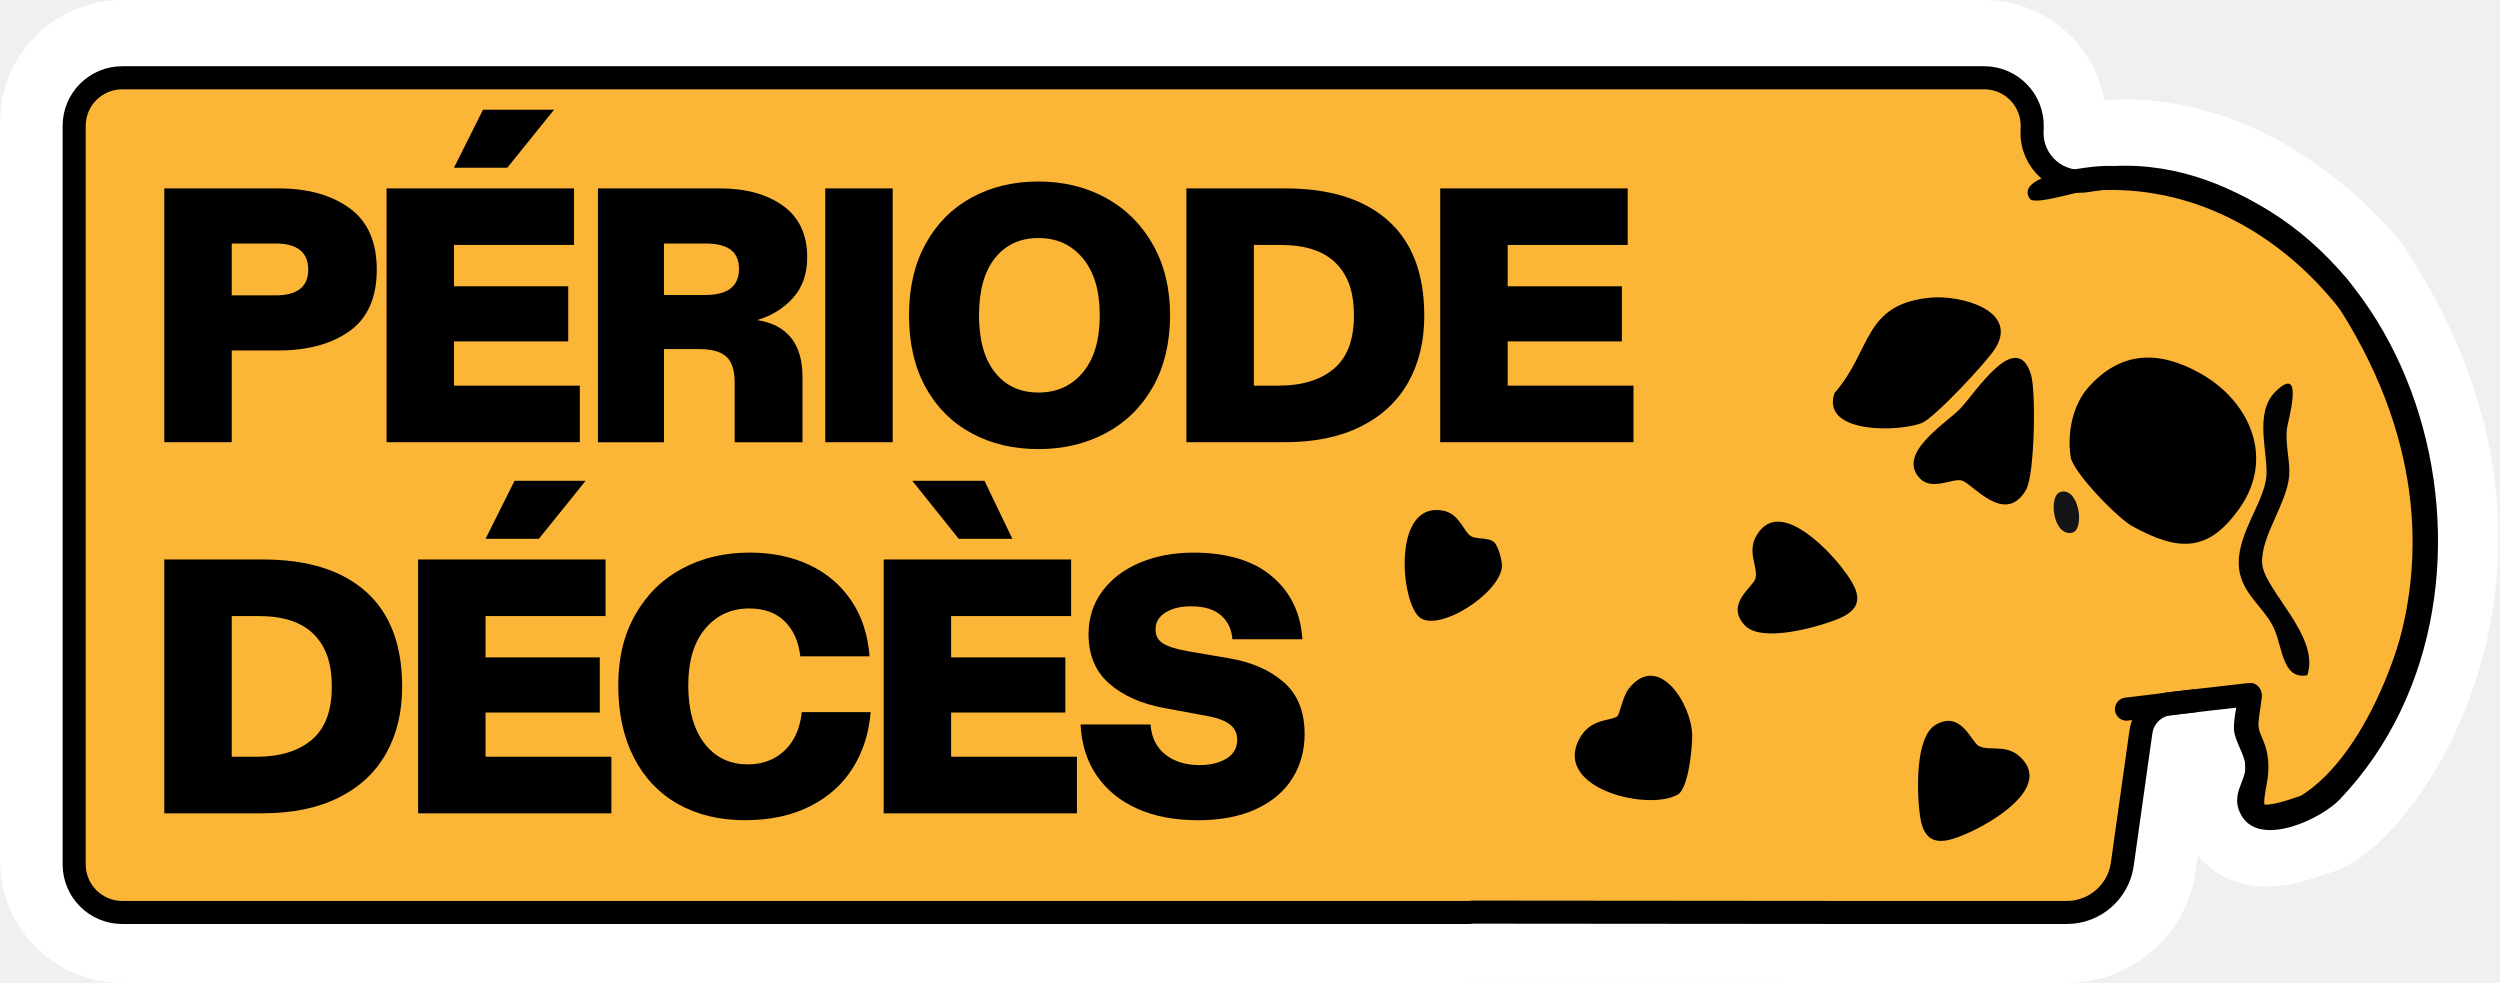
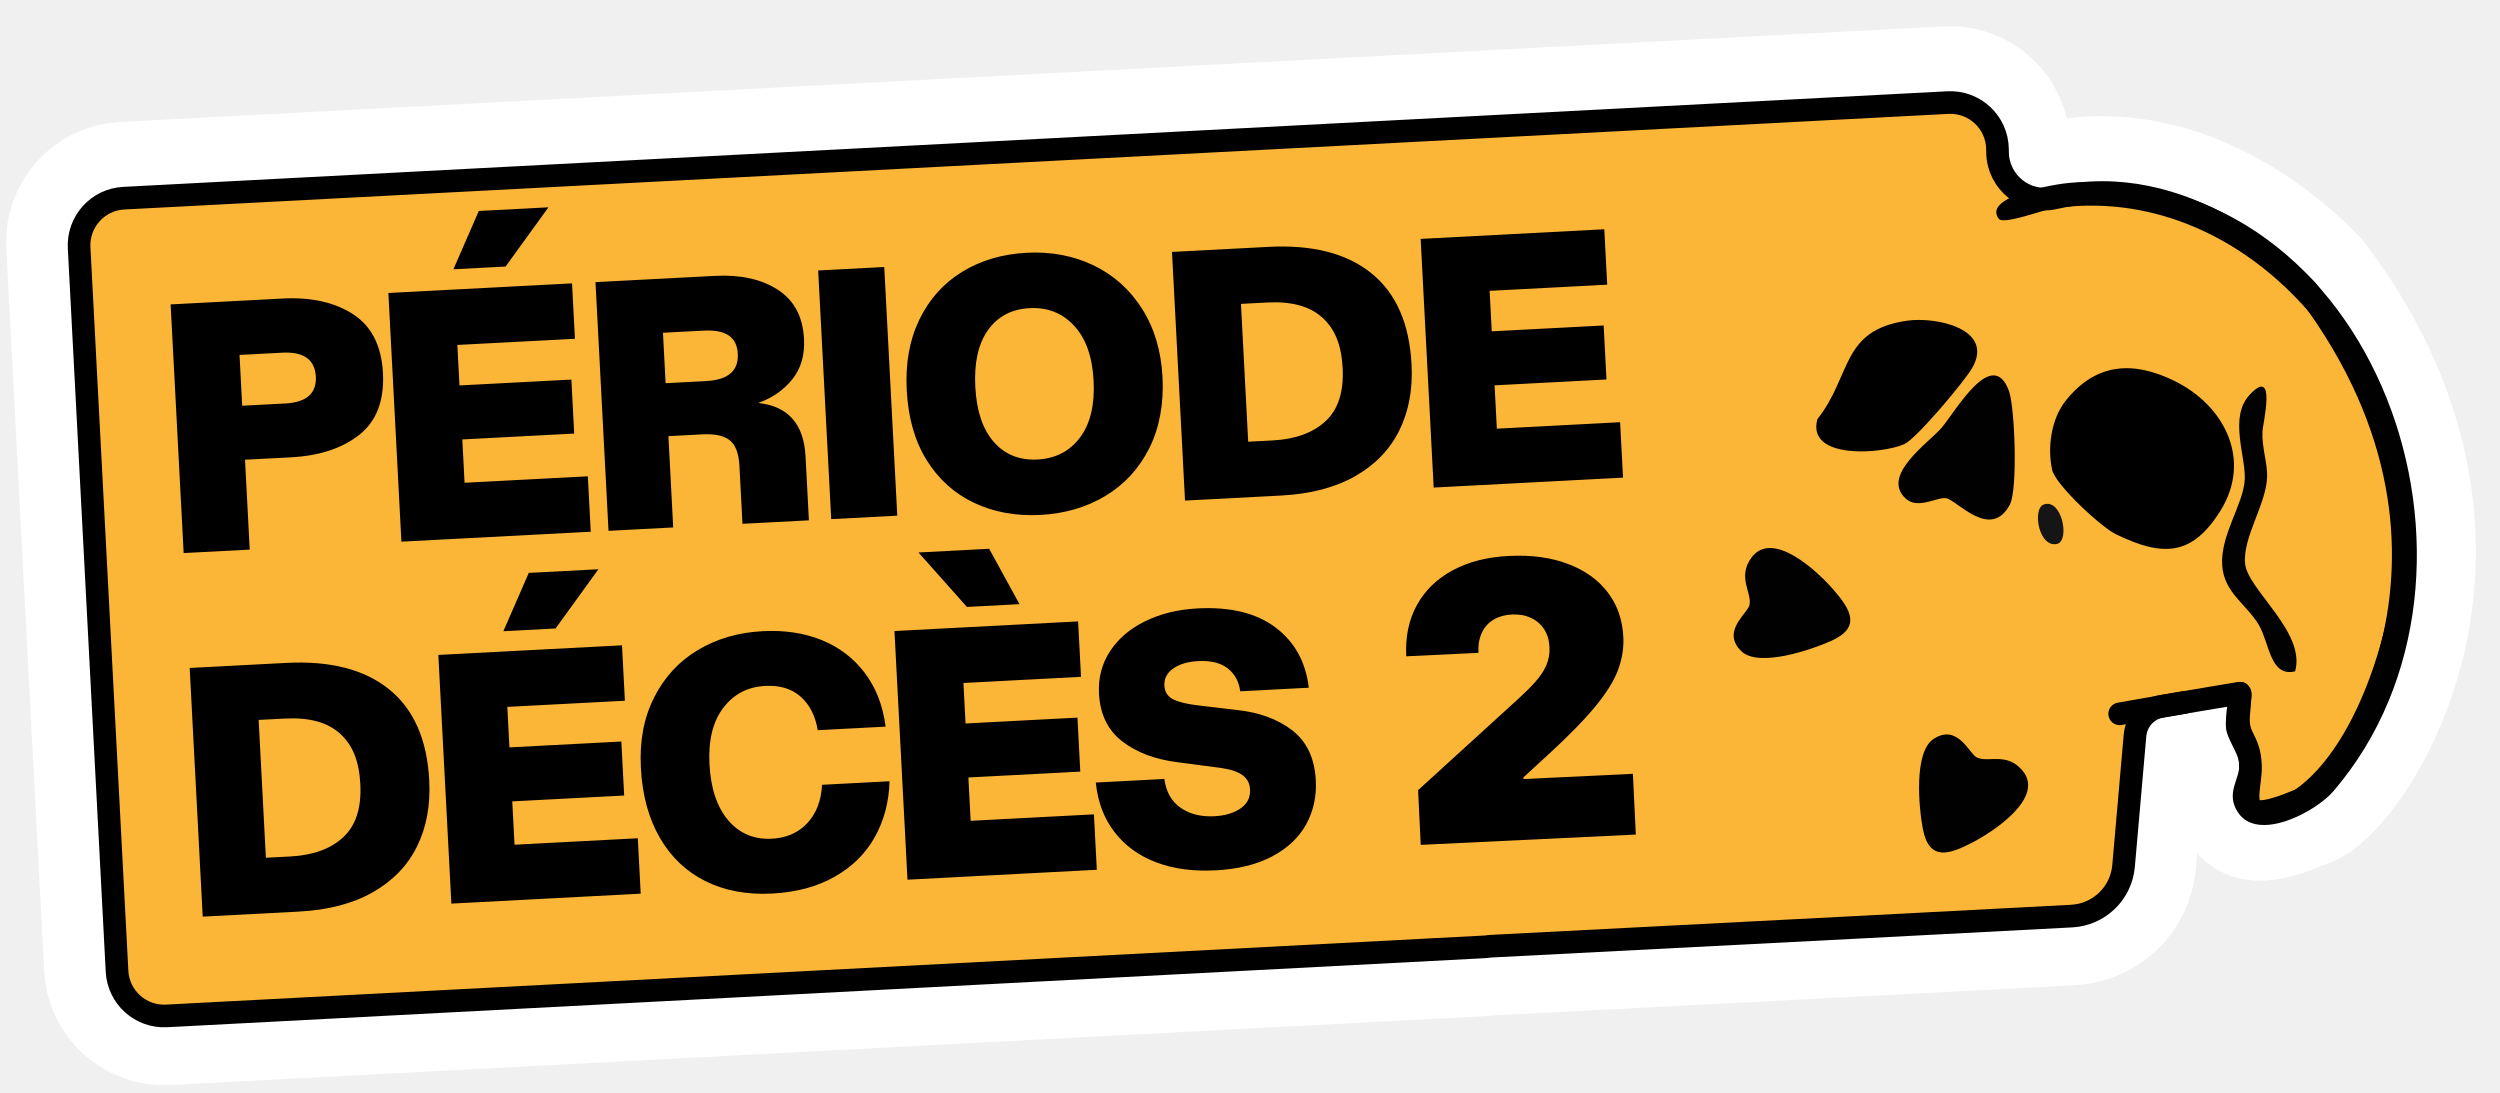
- <svg xmlns="http://www.w3.org/2000/svg" width="763" height="300" viewBox="0 0 763 300" fill="none">
-   <g clip-path="url(#clip0_172_295)">
-     <path d="M22.635 40.484V262.688C22.635 270.796 29.204 277.366 37.313 277.366H447.786C448.349 277.366 448.922 277.335 449.476 277.265L566.84 277.366H630.794C639.315 277.366 646.538 271.088 647.725 262.647L653.409 222.235C654.053 217.688 657.675 214.156 662.232 213.633L686.609 210.847C687.705 210.716 684.124 218.352 686.619 224.146C688.218 227.859 688.832 229.519 688.782 233.714C688.731 238.291 685.854 245.152 688.983 247.376C692.112 249.599 703.238 244.981 703.872 244.881C715.311 243.14 771.719 173.372 714.878 87.949C714.516 87.416 714.134 86.903 713.711 86.41C708.792 80.746 678.339 46.802 637.202 53.975C628.087 55.565 619.868 48.211 620.19 38.965L620.23 37.808C620.522 29.509 613.872 22.617 605.562 22.617H37.313C29.204 22.617 22.635 29.187 22.635 37.295V40.464V40.484Z" fill="#FCB637" stroke="white" stroke-width="45.272" stroke-linecap="round" stroke-linejoin="round" />
-     <path d="M22.635 41.602V263.805C22.635 271.913 29.204 278.483 37.313 278.483H447.786C448.349 278.483 448.922 278.453 449.476 278.382L566.84 278.483H630.794C639.315 278.483 646.538 272.205 647.725 263.765L653.409 223.352C654.053 218.805 657.675 215.274 662.232 214.75L686.609 211.964C687.705 211.833 684.124 219.469 686.619 225.264C688.218 228.976 688.832 230.636 688.782 234.831C688.731 239.408 685.854 246.27 688.983 248.493C692.112 250.716 703.238 246.099 703.872 245.998C715.311 244.258 771.719 174.489 714.878 89.066C714.516 88.533 714.134 88.02 713.711 87.527C708.792 81.863 678.339 47.919 637.202 55.093C628.087 56.682 619.868 49.328 620.19 40.083L620.23 38.925C620.522 30.626 613.872 23.734 605.562 23.734H37.313C29.204 23.734 22.635 30.304 22.635 38.412V41.581V41.602Z" fill="#FCB637" stroke="black" stroke-width="7.042" stroke-linecap="round" stroke-linejoin="round" />
-     <path d="M50.14 134.961V57.497H84.999C93.923 57.497 101.156 59.509 106.689 63.533C112.223 67.557 114.989 73.804 114.989 82.295C114.989 90.786 112.223 97.104 106.689 101.048C101.156 104.992 93.923 106.963 84.999 106.963H70.724V134.961H50.14ZM84.114 90.142C90.754 90.142 94.074 87.527 94.074 82.285C94.074 77.044 90.754 74.317 84.114 74.317H70.724V90.142H84.114Z" fill="black" />
-     <path d="M176.961 134.961H117.977V57.496H175.19V74.76H138.56V87.376H173.419V104.197H138.56V117.698H176.961V134.961ZM154.828 51.189H138.56L147.413 33.482H169.103L154.828 51.189Z" fill="black" />
-     <path d="M182.495 134.961V57.497H219.678C227.646 57.497 234.084 59.267 238.994 62.809C243.903 66.35 246.358 71.591 246.358 78.523C246.358 83.613 244.899 87.758 241.982 90.978C239.064 94.187 235.432 96.42 231.086 97.678C240.312 99.156 244.919 104.941 244.919 115.052V134.971H224.225V116.823C224.225 113.06 223.38 110.404 221.68 108.855C219.98 107.305 217.183 106.531 213.269 106.531H202.646V134.971H182.505L182.495 134.961ZM215.251 90.032C222.112 90.032 225.543 87.376 225.543 82.064C225.543 76.752 222.112 74.317 215.251 74.317H202.636V90.032H215.251Z" fill="black" />
-     <path d="M251.87 57.497H272.453V134.961H251.87V57.497Z" fill="black" />
-     <path d="M316.94 137.064C309.345 137.064 302.554 135.464 296.578 132.255C290.602 129.046 285.914 124.378 282.524 118.251C279.134 112.124 277.433 104.79 277.433 96.229C277.433 87.668 279.134 80.535 282.524 74.378C285.914 68.221 290.602 63.513 296.578 60.263C302.554 57.014 309.345 55.394 316.94 55.394C324.536 55.394 331.377 57.054 337.474 60.374C343.56 63.694 348.359 68.452 351.86 74.65C355.361 80.847 357.112 88.04 357.112 96.229C357.112 104.418 355.361 111.923 351.86 118.09C348.359 124.247 343.56 128.955 337.474 132.195C331.387 135.444 324.546 137.064 316.94 137.064ZM316.94 119.8C322.544 119.8 327.071 117.748 330.492 113.654C333.922 109.559 335.643 103.754 335.643 96.219C335.643 88.684 333.922 82.98 330.492 78.845C327.061 74.71 322.544 72.648 316.94 72.648C311.337 72.648 306.91 74.7 303.661 78.784C300.411 82.879 298.792 88.694 298.792 96.219C298.792 103.744 300.411 109.549 303.661 113.654C306.91 117.748 311.337 119.8 316.94 119.8Z" fill="black" />
-     <path d="M362.092 134.961V57.497H392.192C405.844 57.497 416.337 60.776 423.671 67.346C431.015 73.915 434.687 83.573 434.687 96.34C434.687 104.086 433.068 110.857 429.818 116.641C426.569 122.436 421.76 126.933 415.372 130.142C408.993 133.352 401.186 134.961 391.971 134.961H362.092ZM390.311 117.698C397.394 117.698 402.977 115.977 407.072 112.557C411.166 109.126 413.219 103.724 413.219 96.34C413.219 88.955 411.378 83.986 407.685 80.293C403.993 76.601 398.39 74.76 390.864 74.76H382.675V117.698H390.311Z" fill="black" />
-     <path d="M498.541 134.961H439.557V57.497H496.77V74.76H460.14V87.376H494.999V104.197H460.14V117.698H498.541V134.961Z" fill="black" />
-     <path d="M50.14 248.221V170.756H80.241C93.893 170.756 104.386 174.036 111.72 180.605C119.064 187.175 122.736 196.833 122.736 209.599C122.736 217.346 121.116 224.117 117.867 229.901C114.617 235.696 109.808 240.193 103.42 243.402C97.041 246.611 89.235 248.221 80.019 248.221H50.14ZM78.359 230.958C85.442 230.958 91.025 229.237 95.12 225.817C99.215 222.386 101.267 216.984 101.267 209.599C101.267 202.215 99.426 197.245 95.734 193.553C92.041 189.861 86.438 188.02 78.913 188.02H70.724V230.958H78.359Z" fill="black" />
-     <path d="M186.589 248.221H127.605V170.756H184.818V188.02H148.188V200.636H183.048V217.456H148.188V230.957H186.589V248.221ZM164.456 164.448H148.188L157.042 146.742H178.732L164.456 164.448Z" fill="black" />
-     <path d="M227.424 250.324C219.608 250.324 212.777 248.684 206.952 245.404C201.127 242.125 196.62 237.386 193.451 231.189C190.282 224.992 188.692 217.648 188.692 209.167C188.692 200.686 190.443 193.604 193.954 187.477C197.455 181.35 202.233 176.682 208.29 173.473C214.336 170.263 221.167 168.654 228.762 168.654C235.553 168.654 241.599 169.891 246.911 172.366C252.223 174.841 256.499 178.453 259.748 183.211C262.998 187.97 264.879 193.674 265.392 200.314H244.255C243.742 195.817 242.153 192.255 239.497 189.63C236.841 187.014 233.229 185.706 228.652 185.706C223.189 185.706 218.732 187.748 215.261 191.843C211.791 195.938 210.06 201.712 210.06 209.157C210.06 216.601 211.7 222.587 214.98 226.863C218.259 231.139 222.676 233.282 228.209 233.282C232.787 233.282 236.549 231.863 239.497 229.016C242.445 226.179 244.185 222.286 244.698 217.346H265.724C265.211 223.764 263.38 229.459 260.241 234.449C257.102 239.428 252.736 243.322 247.123 246.119C241.519 248.925 234.95 250.324 227.424 250.324Z" fill="black" />
-     <path d="M328.681 248.221H269.697V170.756H326.911V188.02H290.281V200.636H325.14V217.456H290.281V230.957H328.681V248.221ZM308.983 164.448H292.605L278.44 146.742H300.462L308.983 164.448Z" fill="black" />
-     <path d="M365.422 250.324C358.491 250.324 352.404 249.167 347.163 246.843C341.921 244.519 337.797 241.159 334.768 236.772C331.74 232.386 330.08 227.165 329.789 221.108H351.147C351.438 225.092 352.958 228.151 355.684 230.293C358.41 232.436 361.881 233.503 366.086 233.503C369.406 233.503 372.153 232.839 374.326 231.511C376.499 230.183 377.595 228.261 377.595 225.756C377.595 223.835 376.881 222.305 375.443 221.169C374.004 220.022 371.77 219.157 368.742 218.573L355.573 216.138C348.561 214.881 342.917 212.416 338.642 208.724C334.366 205.032 332.223 199.981 332.223 193.563C332.223 188.623 333.612 184.267 336.368 180.505C339.135 176.742 342.948 173.825 347.817 171.762C352.686 169.7 358.149 168.664 364.195 168.664C374.447 168.664 382.434 171.058 388.149 175.857C393.863 180.656 396.982 187.074 397.495 195.112H376.137C375.915 192.084 374.748 189.649 372.656 187.808C370.553 185.967 367.505 185.042 363.521 185.042C360.352 185.042 357.746 185.666 355.724 186.923C353.692 188.181 352.676 189.911 352.676 192.124C352.676 194.046 353.471 195.484 355.06 196.44C356.65 197.396 359.175 198.171 362.646 198.764L374.819 200.867C381.75 201.973 387.384 204.388 391.7 208.12C396.016 211.843 398.169 217.134 398.169 224.006C398.169 229.026 396.931 233.523 394.467 237.507C391.992 241.491 388.31 244.629 383.4 246.913C378.491 249.197 372.505 250.344 365.412 250.344L365.422 250.324Z" fill="black" />
-     <path d="M637.323 118.272C647.202 107.115 658.752 106.834 671.408 113.876C686.639 122.357 694.315 139.721 683.56 155.043C673.953 168.735 664.818 168.323 650.744 160.576C646.216 158.081 632.736 144.168 631.981 139.52C630.834 132.488 632.494 123.725 637.323 118.272Z" fill="black" />
-     <path d="M619.475 60.646C614.596 53.342 638.238 50.666 642.503 50.636C737.594 49.841 775.763 179.288 714.133 243.946C708.248 250.123 689.878 258.594 684.173 249.036C680.441 242.779 685.32 238.714 685.34 234.046C685.35 230.676 682.041 226.27 681.799 222.708C681.608 219.952 683.067 209.147 686.266 208.634C692.604 207.618 689.033 218.815 689.163 221.572C689.365 225.686 691.849 228.966 691.829 234.046C691.809 242.075 686.125 251.209 699.606 244.378C722.081 232.99 736.246 191.934 737.825 168.151C741.528 112.618 695.753 52.648 636.397 58.342C633.298 58.634 620.833 62.708 619.455 60.636L619.475 60.646Z" fill="#010101" />
-     <path d="M589.264 90.837C598.469 89.982 616.447 94.801 608.791 106.602C606.196 110.606 590.371 127.598 586.507 129.117C579.536 131.863 555.723 132.477 559.878 119.972C571.377 106.884 568.509 92.759 589.274 90.837H589.264Z" fill="black" />
-     <path d="M586.084 146.129C578.448 138.533 594.072 129.107 598.277 124.71C602.845 119.932 615.42 99.982 619.857 114.328C621.426 119.388 621.024 145.052 618.287 149.63C611.748 160.555 601.97 147.437 598.64 146.622C595.953 145.968 589.716 149.741 586.094 146.139L586.084 146.129Z" fill="#010101" />
-     <path d="M456.004 165.485C457.252 166.612 458.55 171.159 458.379 173.03C457.624 181.179 439.385 192.859 433.409 188.533C427.433 184.207 424.666 152.578 440.662 155.897C445.411 156.883 446.819 162.396 448.882 163.604C450.823 164.741 454.234 163.885 456.004 165.495V165.485Z" fill="#010101" />
-     <path d="M493.701 218.473C494.334 217.849 495.27 212.487 497.151 210.113C506.085 198.855 516.286 214.75 516.457 224.408C516.527 228.372 515.26 240.586 512.131 242.447C503.348 247.678 474.395 240.847 481.809 225.887C485.3 218.835 491.9 220.254 493.701 218.473Z" fill="#010101" />
-     <path d="M532.513 190.847C526.386 184.328 535.088 179.137 535.752 176.602C536.778 172.708 532.342 167.809 537.131 161.924C544.102 153.362 557.473 167.256 562.07 173.171C566.95 179.459 570.34 185.264 560.611 189.057C554.253 191.531 537.583 196.25 532.513 190.847Z" fill="#010101" />
-     <path d="M590.812 221.169C598.589 216.742 601.597 226.42 603.901 227.658C607.442 229.569 613.247 226.4 617.845 232.437C624.535 241.229 607.895 250.958 601.064 254.046C593.81 257.316 587.372 259.257 585.963 248.905C585.048 242.145 584.364 224.841 590.812 221.169Z" fill="#010101" />
-     <path d="M704.203 206.079C696.306 207.598 696.708 196.904 693.68 191.089C690.229 184.469 683.338 180.525 683.257 171.904C683.177 162.457 690.873 153.302 691.668 145.656C692.412 138.473 687.674 126.099 694.565 119.429C703.539 110.747 698.197 128.715 697.966 130.868C697.422 135.888 699.032 140.938 698.66 145.234C697.925 153.785 689.998 163.634 690.41 171.884C690.813 179.962 708.247 194.127 704.193 206.069L704.203 206.079Z" fill="#020202" />
-     <path d="M628.801 150.163C634.425 148.422 636.407 161.37 632.514 162.577C626.568 163.915 625.079 151.32 628.801 150.163Z" fill="#151515" />
-     <path d="M648.992 216.43L669.445 213.935" stroke="black" stroke-width="7.042" stroke-linecap="round" stroke-linejoin="round" />
+ <svg xmlns="http://www.w3.org/2000/svg" fill="none" viewBox="0 0 1037 453">
+   <g clip-path="url(#a)">
+     <path fill="#FCB637" stroke="#fff" stroke-linecap="round" stroke-linejoin="round" stroke-width="60.362" d="M32.963 105.534 48.47 401.399c.566 10.796 9.771 19.085 20.568 18.519l546.547-28.643a17.98 17.98 0 0 0 2.243-.252l156.278-8.056 85.155-4.463c11.346-.594 20.526-9.457 21.518-20.779l4.748-54.206a13.424 13.424 0 0 1 11.148-12.068l32.262-5.412c1.451-.251-2.785 10.166.942 17.708 2.389 4.831 3.322 6.999 3.547 12.588.253 6.099-3.099 15.435 1.222 18.177 4.321 2.742 18.814-4.183 19.651-4.361 15.109-3.116 85.352-99.949 3.704-209.723a22.997 22.997 0 0 0-1.662-1.968c-6.945-7.199-49.862-50.27-104.135-37.848-12.026 2.752-23.483-6.466-23.699-18.8l-.028-1.542c-.19-11.072-9.526-19.784-20.59-19.204L51.26 80.719c-10.796.566-19.085 9.772-18.52 20.568l.222 4.22.001.027Z" />
+     <path fill="#FCB637" stroke="#000" stroke-linecap="round" stroke-linejoin="round" stroke-width="9.39" d="m33.041 107.021 15.506 295.865c.566 10.796 9.771 19.085 20.568 18.519l546.547-28.643c.75-.039 1.512-.119 2.243-.252l156.279-8.056 85.154-4.463c11.346-.594 20.526-9.457 21.518-20.779l4.748-54.206a13.424 13.424 0 0 1 11.148-12.068l32.262-5.412c1.451-.251-2.785 10.166.942 17.708 2.389 4.831 3.322 6.999 3.548 12.588.252 6.099-3.1 15.435 1.221 18.177 4.321 2.742 18.814-4.183 19.651-4.361 15.109-3.115 85.344-99.949 3.704-209.723a22.997 22.997 0 0 0-1.662-1.968c-6.945-7.199-49.862-50.27-104.135-37.848-12.026 2.752-23.483-6.466-23.699-18.8l-.027-1.542c-.191-11.072-9.526-19.784-20.591-19.204L51.338 82.206c-10.796.566-19.085 9.772-18.52 20.568l.222 4.22.001.027Z" />
+     <path fill="#000" d="m76.18 229.411-5.406-103.145 46.415-2.432c11.882-.623 21.654 1.551 29.302 6.523 7.648 4.972 11.768 13.098 12.36 24.404.593 11.305-2.65 19.911-9.742 25.548-7.093 5.637-16.586 8.767-28.468 9.39l-19.008.996 1.954 37.28-27.407 1.436Zm42.108-62.047c8.841-.464 13.079-4.178 12.714-11.157-.366-6.979-4.977-10.378-13.818-9.914l-17.83.934 1.105 21.071 17.829-.934ZM245.042 220.561l-78.538 4.116-5.405-103.144 76.179-3.993 1.205 22.987-48.773 2.556.881 16.798 46.415-2.433 1.174 22.397-46.416 2.433.943 17.977 51.13-2.68 1.205 22.986Zm-35.316-109.999-21.661 1.135 10.553-24.193 28.88-1.514-17.772 24.572ZM252.41 220.175l-5.405-103.144 49.509-2.595c10.61-.556 19.306 1.352 26.09 5.725 6.784 4.372 10.419 11.18 10.902 20.41.356 6.778-1.298 12.398-4.958 16.889-3.66 4.476-8.34 7.704-14.039 9.681 12.387 1.326 18.925 8.706 19.631 22.169l1.39 26.523-27.555 1.444-1.266-24.165c-.263-5.01-1.573-8.488-3.945-10.432-2.372-1.944-6.15-2.781-11.361-2.508l-14.145.742 1.984 37.869-26.817 1.405-.015-.013Zm40.481-62.109c9.135-.479 13.518-4.255 13.147-11.328-.37-7.072-5.108-10.075-14.244-9.596l-16.798.88 1.097 20.924 16.798-.88ZM339.378 112.19l27.407-1.437 5.406 103.145-27.407 1.436-5.406-103.144ZM431.572 213.593c-10.113.53-19.267-1.126-27.447-4.982-8.181-3.856-14.749-9.745-19.691-17.666-4.942-7.921-7.718-17.568-8.315-28.967-.597-11.4 1.169-21.016 5.253-29.45 4.085-8.435 9.999-15.031 17.729-19.775 7.73-4.744 16.659-7.374 26.772-7.904 10.114-.53 19.339 1.203 27.688 5.198 8.336 3.996 15.058 9.997 20.152 18.004 5.094 8.007 7.926 17.463 8.498 28.367.571 10.904-1.236 21.019-5.467 29.474-4.232 8.443-10.293 15.047-18.171 19.785-7.878 4.751-16.874 7.385-27.001 7.916Zm-1.204-22.987c7.461-.391 13.346-3.439 17.614-9.13 4.283-5.691 6.168-13.54 5.642-23.574-.525-10.033-3.214-17.508-8.071-22.774-4.856-5.266-11.014-7.697-18.476-7.306-7.461.391-13.212 3.433-17.253 9.098-4.041 5.679-5.792 13.534-5.267 23.554.525 10.02 3.087 17.636 7.7 22.874 4.612 5.226 10.65 7.649 18.111 7.258ZM491.545 207.642l-5.405-103.144 40.079-2.101c18.177-.952 32.378 2.682 42.601 10.918 10.237 8.234 15.801 20.838 16.692 37.837.54 10.314-1.144 19.442-5.067 27.371-3.922 7.943-10.012 14.266-18.294 18.985-8.269 4.718-18.551 7.406-30.821 8.049l-39.785 2.085Zm36.37-24.955c9.43-.494 16.745-3.175 21.958-8.015 5.212-4.853 7.568-12.19 7.053-22.022-.516-9.832-3.314-16.321-8.487-20.98-5.174-4.658-12.764-6.719-22.784-6.194l-10.904.572 2.997 57.172 10.167-.533ZM673.227 198.121l-78.537 4.116-5.406-103.145 76.18-3.992 1.205 22.986-48.773 2.556.88 16.798 46.415-2.432 1.174 22.397-46.415 2.432.942 17.977 51.13-2.68 1.205 22.987ZM84.083 380.217l-5.406-103.145 40.079-2.101c18.178-.952 32.378 2.683 42.602 10.918 10.237 8.235 15.8 20.838 16.691 37.837.541 10.314-1.143 19.442-5.066 27.372-3.923 7.942-10.012 14.265-18.294 18.984-8.269 4.719-18.552 7.407-30.822 8.05l-39.784 2.085Zm36.369-24.956c9.431-.494 16.745-3.174 21.958-8.015 5.213-4.853 7.569-12.19 7.053-22.022-.515-9.832-3.313-16.321-8.487-20.98-5.174-4.658-12.763-6.718-22.783-6.193l-10.904.571 2.996 57.172 10.167-.533ZM265.765 370.696l-78.537 4.116-5.406-103.145 76.18-3.993 1.205 22.987-48.773 2.556.88 16.798 46.415-2.433 1.174 22.398-46.415 2.432.942 17.977 51.131-2.68 1.204 22.987Zm-35.315-110-21.661 1.136 10.553-24.194 28.88-1.514-17.772 24.572ZM320.285 370.646c-10.409.545-19.619-1.162-27.603-5.122-7.985-3.961-14.317-9.955-18.969-17.986-4.652-8.03-7.281-17.698-7.873-28.99-.592-11.293 1.245-20.845 5.492-29.248 4.235-8.402 10.272-14.951 18.112-19.647 7.826-4.695 16.81-7.315 26.923-7.845 9.042-.474 17.179.752 24.425 3.677 7.245 2.924 13.19 7.435 17.849 13.544 4.659 6.109 7.562 13.573 8.708 22.379l-28.144 1.475c-.997-5.952-3.362-10.583-7.081-13.894-3.719-3.298-8.619-4.787-14.714-4.468-7.274.381-13.066 3.412-17.401 9.106-4.336 5.694-6.237 13.504-5.718 23.416.52 9.913 3.121 17.769 7.786 23.233 4.666 5.464 10.696 8.009 18.063 7.623 6.095-.319 11.006-2.471 14.732-6.467 3.727-3.983 5.773-9.289 6.111-15.902l27.997-1.467c-.235 8.582-2.276 16.292-6.107 23.155-3.832 6.849-9.374 12.338-16.654 16.454-7.265 4.128-15.915 6.449-25.934 6.974ZM454.962 360.78l-78.537 4.116-5.406-103.144 76.18-3.993 1.205 22.987-48.773 2.556.88 16.798 46.415-2.433 1.174 22.397-46.415 2.433.942 17.976 51.13-2.679 1.205 22.986Zm-32.074-110.169-21.808 1.143-20.096-22.587 29.323-1.537 12.581 22.981ZM504.03 361.016c-9.23.483-17.415-.632-24.556-3.361-7.141-2.728-12.868-6.915-17.206-12.544-4.338-5.629-6.912-12.465-7.724-20.509l28.439-1.49c.666 5.284 2.903 9.25 6.682 11.913 3.78 2.663 8.476 3.841 14.075 3.547 4.421-.231 8.031-1.307 10.832-3.227s4.127-4.555 3.952-7.89c-.134-2.559-1.192-4.545-3.187-5.958-1.995-1.427-5.03-2.423-9.102-2.989l-17.705-2.323c-9.424-1.185-17.111-4.073-23.062-8.691-5.951-4.617-9.156-11.192-9.604-19.739-.345-6.577 1.2-12.474 4.608-17.676 3.421-5.203 8.294-9.354 14.634-12.44 6.339-3.085 13.541-4.846 21.591-5.268 13.65-.716 24.453 1.915 32.397 7.906 7.943 5.991 12.544 14.319 13.788 24.987l-28.439 1.49c-.506-4.017-2.23-7.177-5.144-9.482-2.928-2.305-7.052-3.325-12.356-3.047-4.22.222-7.646 1.234-10.251 3.05-2.618 1.816-3.85 4.191-3.696 7.138.135 2.558 1.293 4.418 3.476 5.58 2.184 1.162 5.6 2.017 10.263 2.565l16.355 1.95c9.307.99 16.977 3.812 22.984 8.48 6.006 4.655 9.242 11.551 9.721 20.7.351 6.685-.983 12.759-3.987 18.235-3.017 5.478-7.701 9.914-14.079 13.297-6.377 3.384-14.267 5.328-23.711 5.823l.012-.027ZM856.853 166.216c12.375-15.545 27.734-16.726 45.077-8.233 20.872 10.23 32.305 32.815 19.054 53.966-11.837 18.902-24.029 18.99-43.31 9.658-6.202-3.006-25.123-20.591-26.452-26.727-2.017-9.284-.419-21.067 5.631-28.664Z" />
+     <path fill="#010101" d="M829.067 90.731c-7.006-9.384 24.286-14.597 29.964-14.935 126.558-7.694 186.409 162.002 108.865 252.395-7.406 8.635-31.275 21.196-39.537 8.868-5.406-8.071.807-13.823.508-20.04-.222-4.488-4.936-10.125-5.506-14.85-.447-3.657.741-18.145 4.965-19.052 8.368-1.795 4.394 13.364 4.761 17.025.555 5.464 4.092 9.658 4.42 16.424.534 10.691-6.397 23.251 11.076 13.215 29.13-16.732 45.126-72.388 45.57-104.165 1.054-74.201-64.08-150.857-142.716-139.133-4.105.605-20.418 6.9-22.397 4.236l.027.012Z" />
+     <path fill="#000" d="M790.947 133.039c12.197-1.781 36.471 3.381 27.101 19.628-3.177 5.513-23.062 29.242-28.1 31.534-9.092 4.144-40.756 6.622-36.096-10.318 14.398-18.23 9.594-36.837 37.108-40.844h-.013Z" />
+     <path fill="#010101" d="M790.572 206.882c-10.698-9.581 9.448-23.222 14.74-29.37 5.748-6.681 21.101-34.122 28.009-15.33 2.443 6.629 3.698 40.829.374 47.114-7.945 15.004-21.881-1.781-26.371-2.634-3.623-.683-11.665 4.775-16.738.233l-.014-.013ZM722.362 270.163c-8.613-8.253 2.612-15.772 3.319-19.194 1.095-5.256-5.155-11.47.811-19.64 8.685-11.886 27.458 5.68 33.992 13.236 6.936 8.031 11.855 15.524-.834 21.253-8.293 3.739-30.16 11.184-37.288 4.345ZM802.103 306.468c10.046-6.437 14.727 6.24 17.881 7.727 4.848 2.298 12.356-2.327 18.899 5.389 9.522 11.241-11.955 25.356-20.835 29.945-9.43 4.86-17.868 7.894-20.466-5.791-1.69-8.938-3.809-31.931 4.521-37.27Z" />
+     <path fill="#020202" d="M952.031 278.463c-10.409 2.574-10.62-11.693-15.057-19.225-5.057-8.573-14.508-13.343-15.217-24.817-.766-12.573 8.842-25.3 9.367-35.536.49-9.616-6.683-25.762 2.028-35.124 11.343-12.187 5.484 12.11 5.326 14.993-.373 6.722 2.122 13.335 1.926 19.08-.381 11.438-10.249 25.105-9.124 36.061 1.099 10.728 25.302 28.372 20.737 44.556l.014.012Z" />
+     <path fill="#151515" d="M847.731 209.272c7.367-2.71 10.909 14.392 5.809 16.271-7.823 2.196-10.684-14.471-5.809-16.271Z" />
+     <path stroke="#000" stroke-linecap="round" stroke-linejoin="round" stroke-width="9.39" d="m879.24 296.098 27.059-4.749" />
+     <path fill="#000" d="m589.319 350.447-1.087-22.701 41.642-37.945c2.761-2.521 5.114-4.871 7.057-7.05 1.98-2.218 3.465-4.47 4.455-6.755 1.028-2.286 1.477-4.792 1.347-7.516-.144-2.989-.909-5.512-2.297-7.569-1.35-2.059-3.168-3.603-5.455-4.631-2.288-1.066-4.889-1.529-7.803-1.39-2.913.14-5.458.85-7.634 2.129-2.138 1.278-3.758 3.081-4.86 5.41-1.102 2.328-1.575 5.119-1.42 8.373l-29.965 1.435c-.392-8.173 1.106-15.298 4.494-21.376 3.387-6.078 8.353-10.867 14.898-14.366 6.545-3.499 14.319-5.464 23.324-5.895 9.308-.446 17.438.663 24.392 3.326 6.989 2.623 12.467 6.532 16.432 11.727 4.003 5.194 6.177 11.403 6.523 18.63.214 4.465-.5 8.955-2.142 13.47-1.644 4.478-4.74 9.499-9.29 15.064-4.55 5.565-11.075 12.248-19.575 20.05l-10.461 9.603.032.681 45.403-2.175 1.206 25.199-89.216 4.272Z" />
  </g>
  <defs>
-     <clipPath id="clip0_172_295">
-       <rect width="762.495" height="300" fill="white" />
+     <clipPath id="a">
+       <path fill="#fff" d="M0 0h1016.66v400H0z" transform="rotate(-3 1015.964 26.604)" />
    </clipPath>
  </defs>
</svg>
